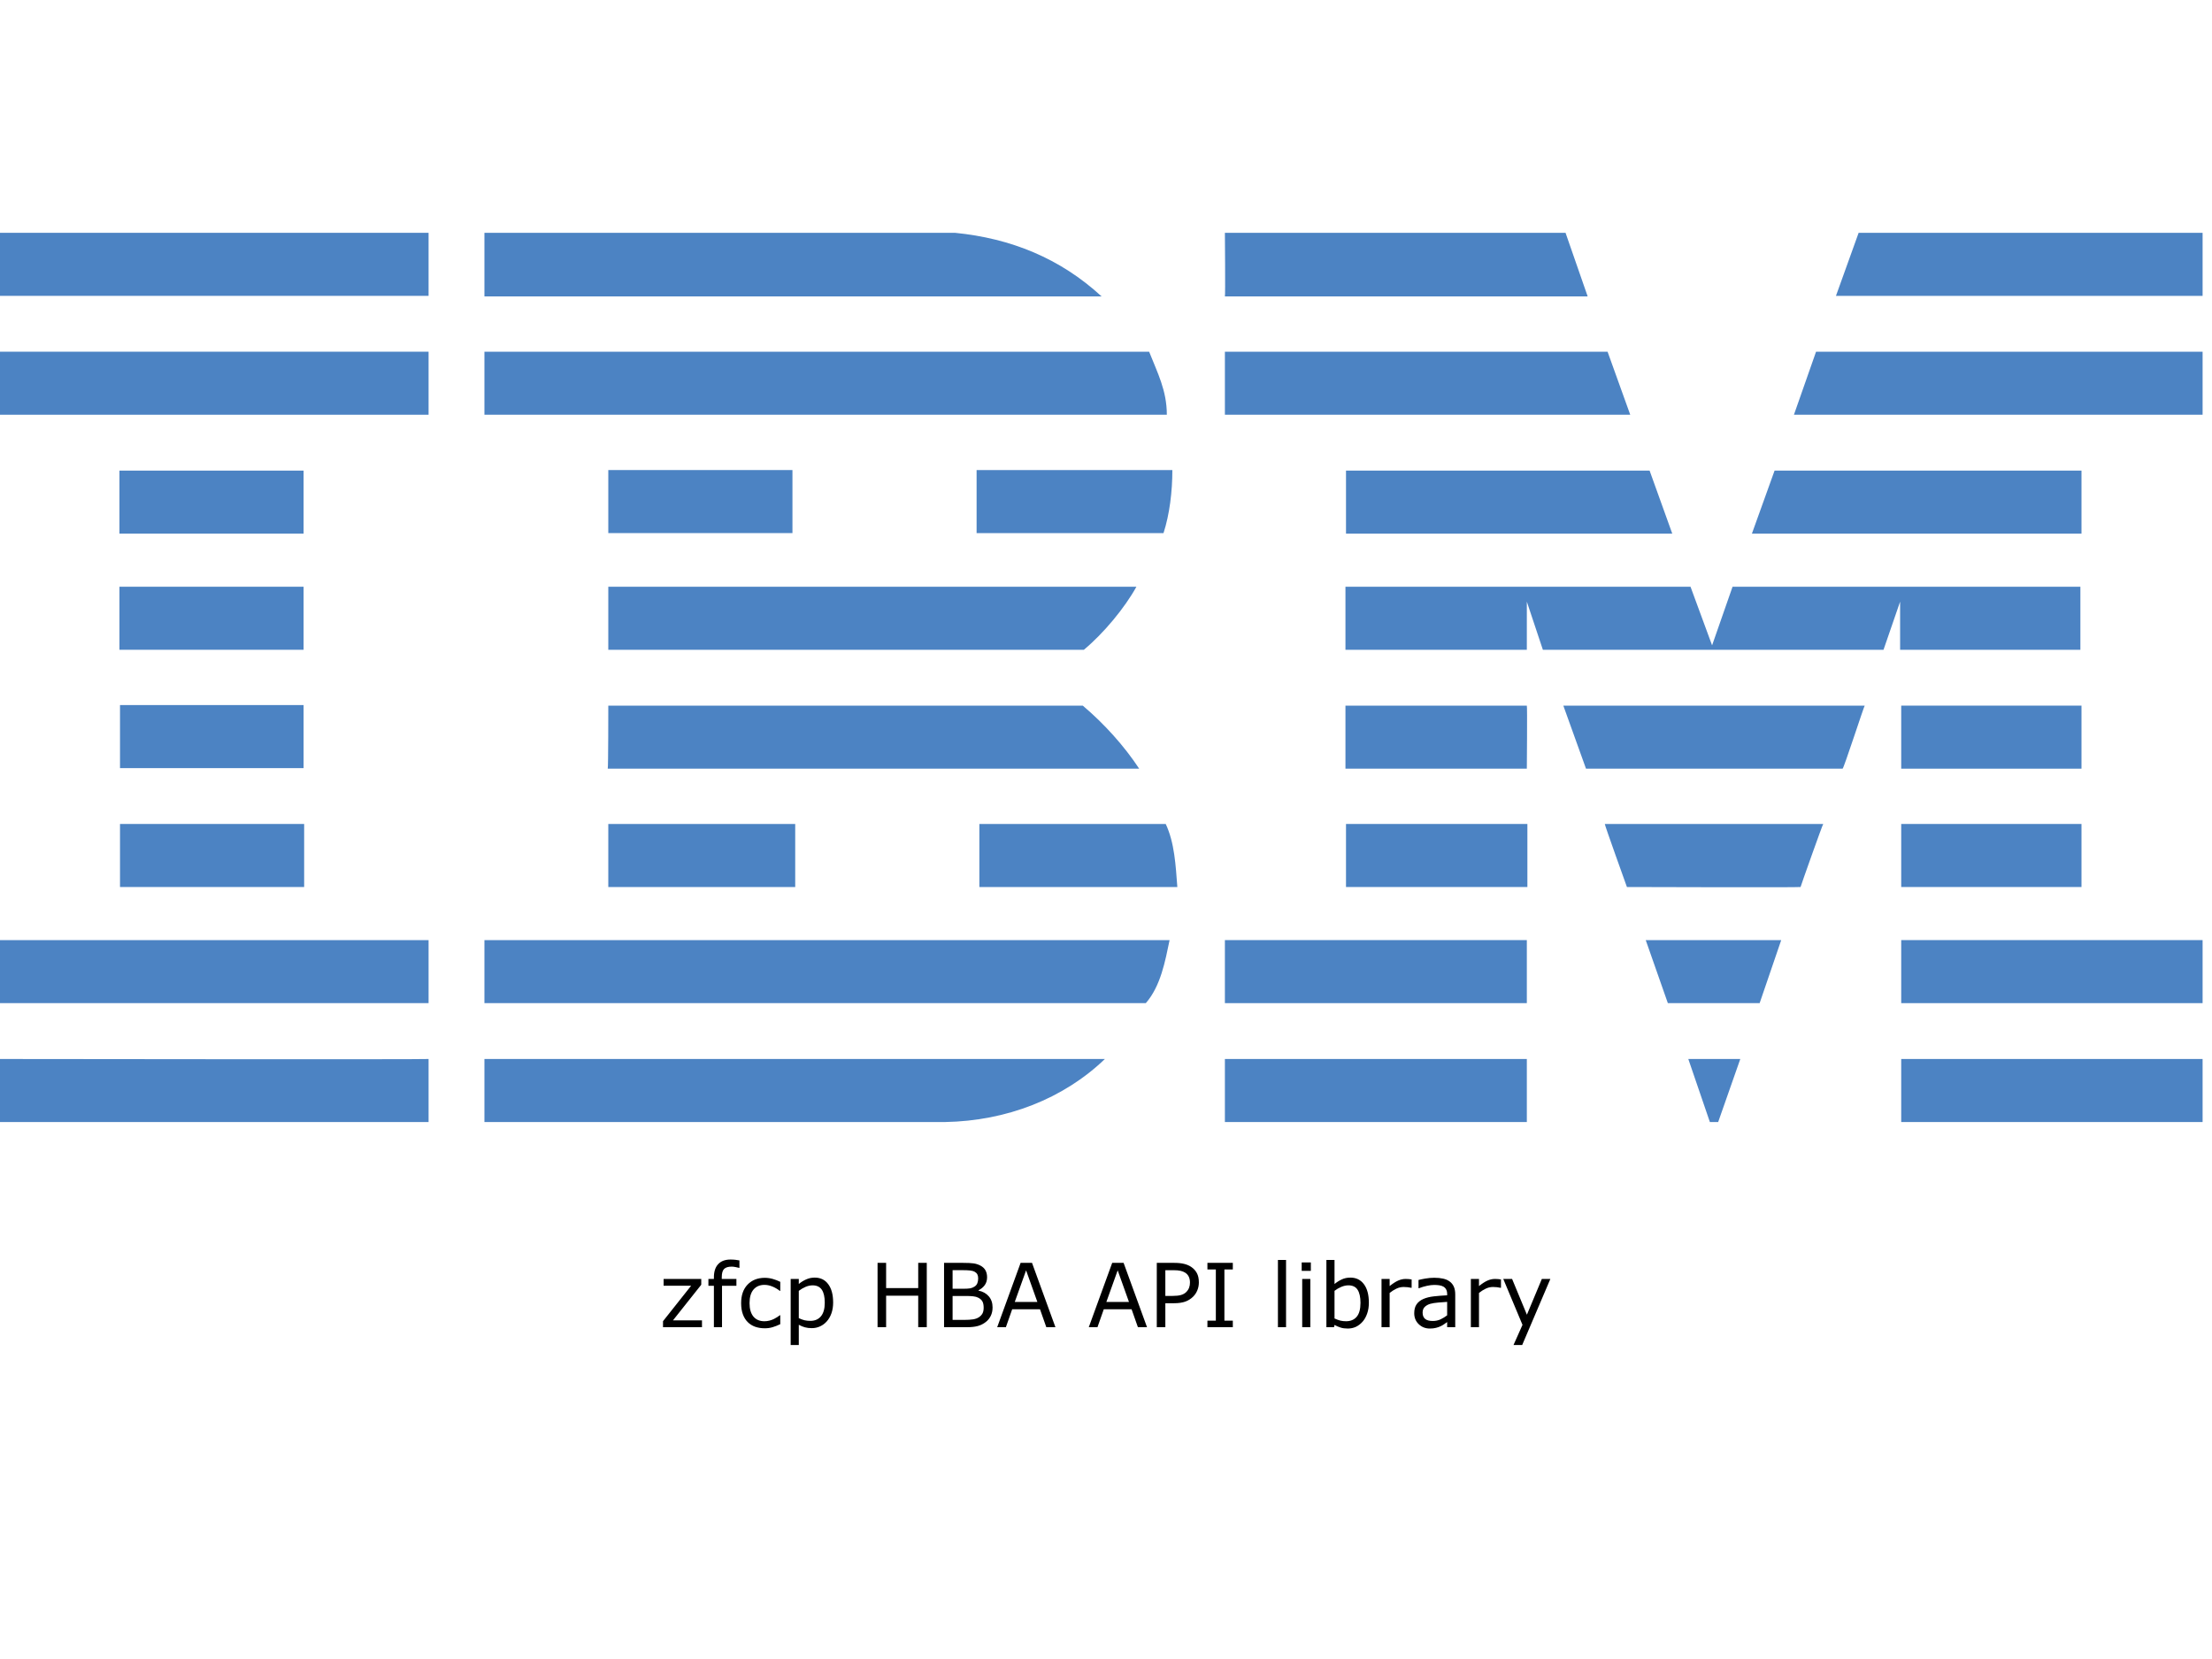
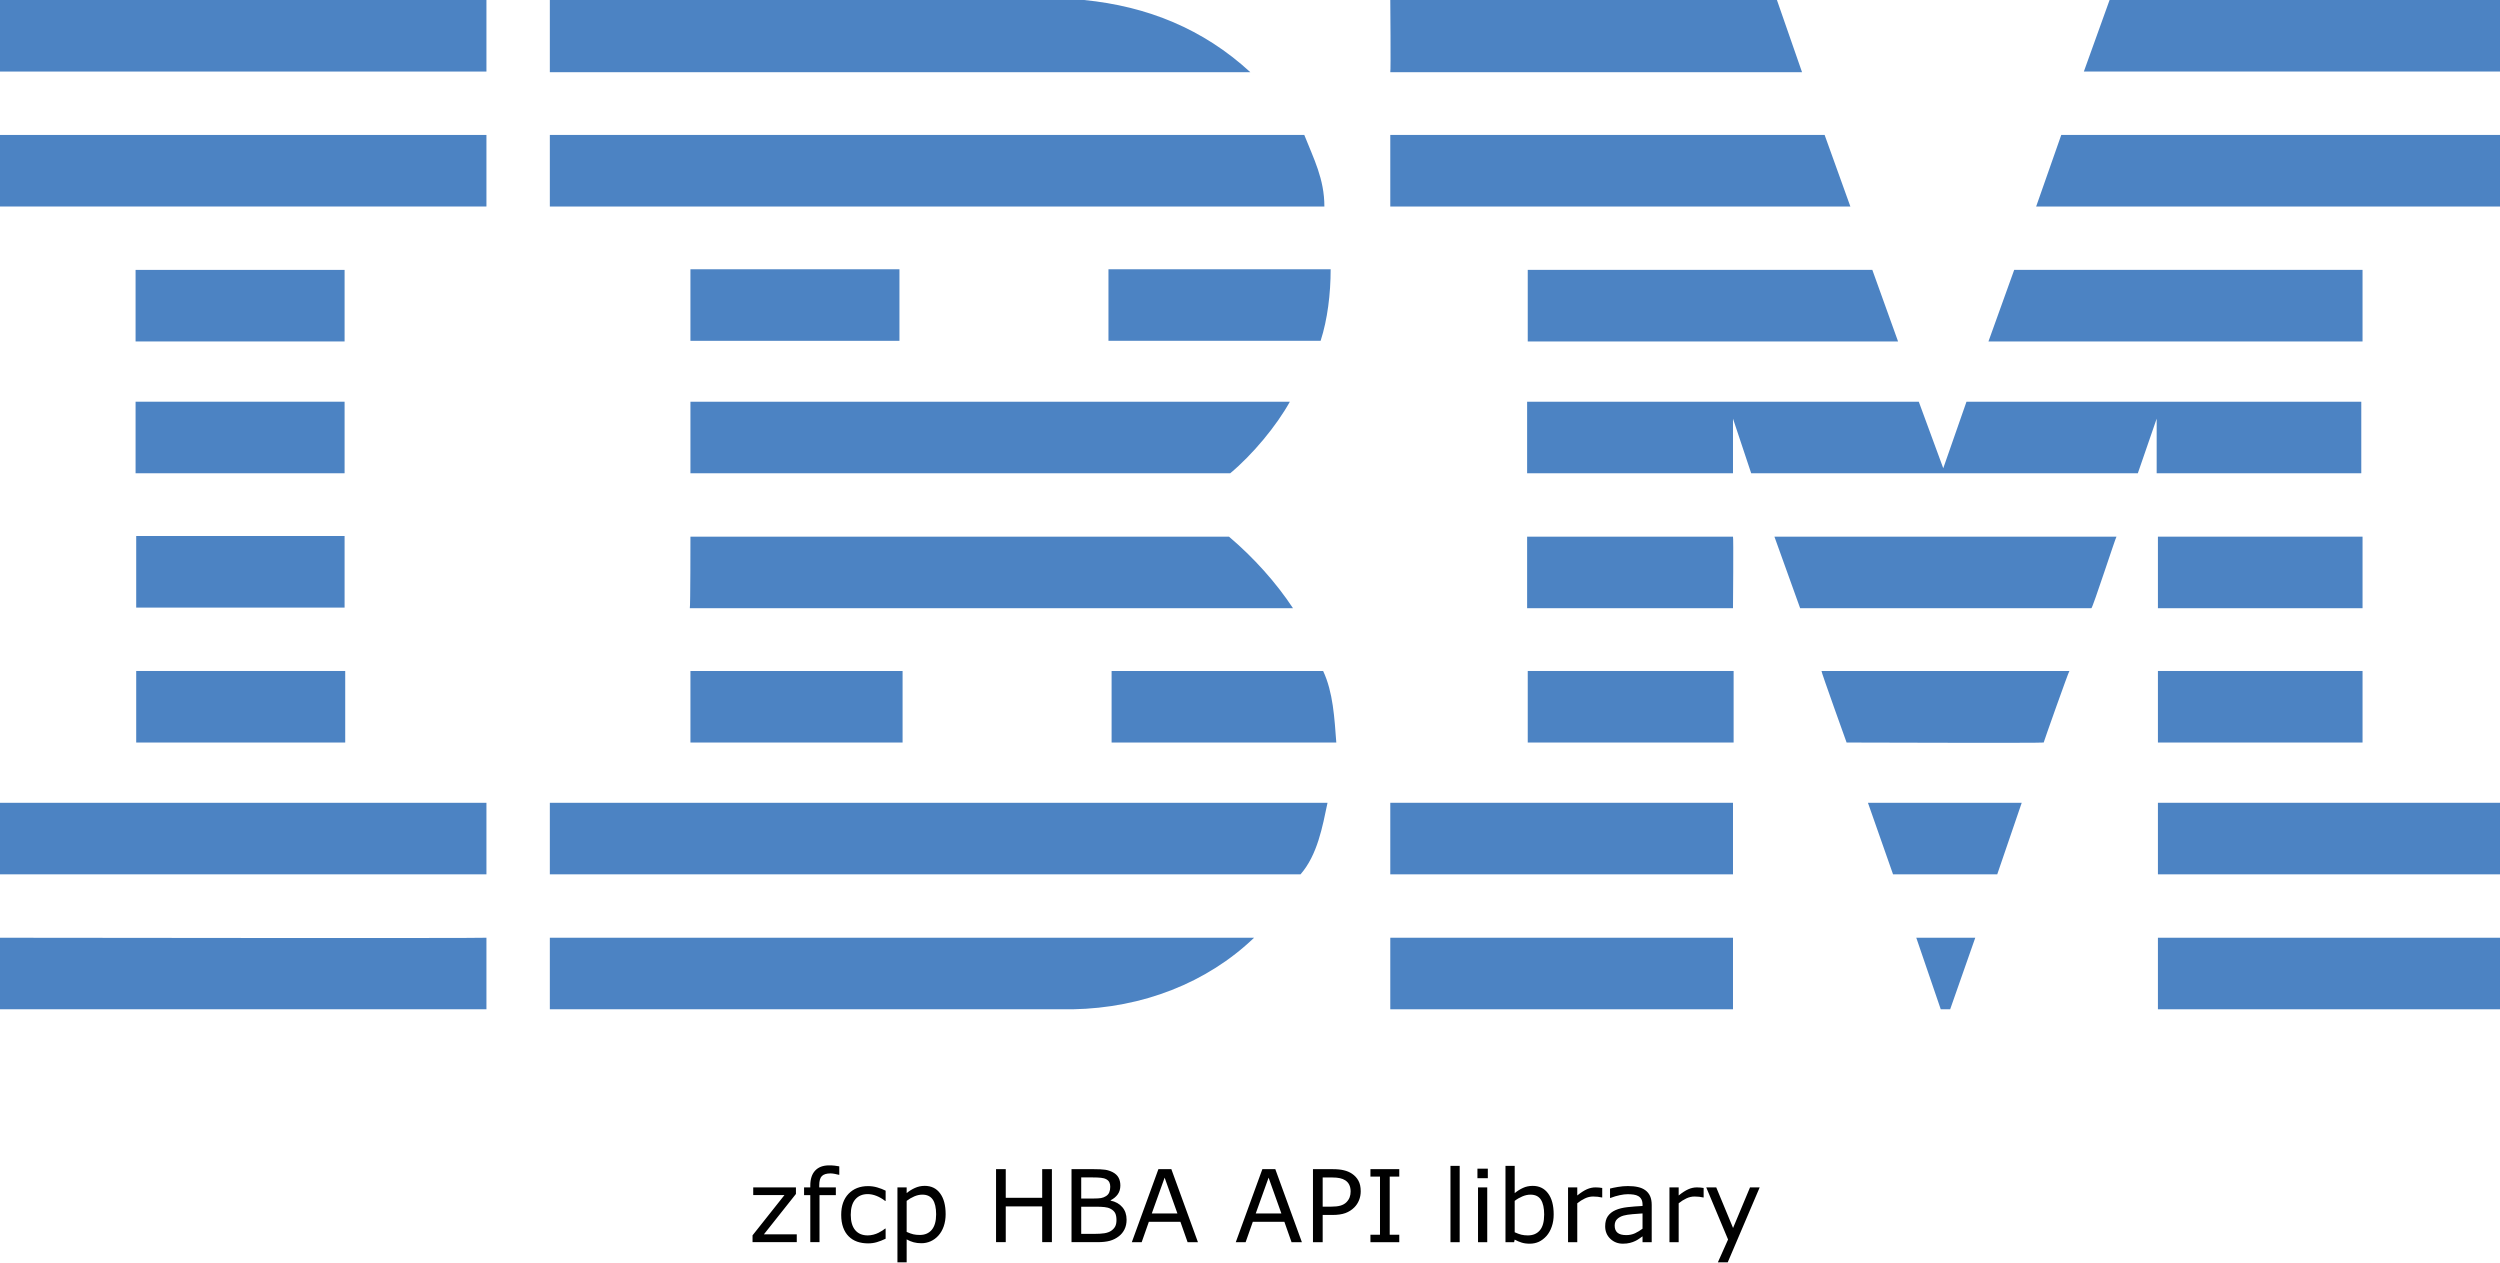
- <svg xmlns="http://www.w3.org/2000/svg" id="Layer_1" x="0px" y="0px" viewBox="0 0 400 300" style="enable-background:new 0 0 400 245;" xml:space="preserve" version="1.1">
+ <svg xmlns="http://www.w3.org/2000/svg" id="Layer_1" x="0px" y="0px" viewBox="0 0 398.3 201.119" xml:space="preserve" version="1.1" width="398.3" height="201.119">
  <defs id="defs31" />
  <style type="text/css" id="style1"> .st0{fill:#4C83C3;} </style>
-   <g id="g31">
-     <polygon class="st0" points="398.3,53.5 332,53.5 336.1,42.1 398.3,42.1 " id="polygon1" />
-     <path class="st0" d="M221.5,42.1l61.6,0l4,11.5c0,0-65.6,0-65.6,0C221.6,53.5,221.5,42.1,221.5,42.1z" id="path1" />
-     <path class="st0" d="M172.7,42.1c10.1,1,19,4.6,26.5,11.5c0,0-111.6,0-111.6,0c0,0,0-11.5,0-11.5L172.7,42.1z" id="path2" />
+   <g id="g31" transform="translate(9.6566519e-5,-42.1)">
+     <polygon class="st0" points="336.1,42.1 398.3,42.1 398.3,53.5 332,53.5 " id="polygon1" />
+     <path class="st0" d="m 221.5,42.1 h 61.6 l 4,11.5 c 0,0 -65.6,0 -65.6,0 0.1,-0.1 0,-11.5 0,-11.5 z" id="path1" />
+     <path class="st0" d="m 172.7,42.1 c 10.1,1 19,4.6 26.5,11.5 0,0 -111.6,0 -111.6,0 0,0 0,-11.5 0,-11.5 z" id="path2" />
    <g id="g3">
      <rect x="0" y="42.1" class="st0" width="77.5" height="11.4" id="rect2" />
-       <path class="st0" d="M38.8,47.8" id="path3" />
+       <path class="st0" d="M 38.8,47.8" id="path3" />
    </g>
-     <path class="st0" d="M398.3,75h-73.9c0,0,4-11.4,4-11.4h69.9V75z" id="path4" />
-     <polygon class="st0" points="294.8,75 221.5,75 221.5,63.6 290.7,63.6 " id="polygon4" />
-     <path class="st0" d="M207.8,63.6c1.5,3.8,3.2,7,3.2,11.4H87.6V63.6H207.8z" id="path5" />
+     <path class="st0" d="m 398.3,75 h -73.9 c 0,0 4,-11.4 4,-11.4 h 69.9 z" id="path4" />
+     <polygon class="st0" points="221.5,63.6 290.7,63.6 294.8,75 221.5,75 " id="polygon4" />
+     <path class="st0" d="m 207.8,63.6 c 1.5,3.8 3.2,7 3.2,11.4 H 87.6 V 63.6 Z" id="path5" />
    <g id="g6">
      <rect x="0" y="63.6" class="st0" width="77.5" height="11.4" id="rect5" />
-       <path class="st0" d="M38.8,69.3" id="path6" />
+       <path class="st0" d="M 38.8,69.3" id="path6" />
    </g>
-     <polygon class="st0" points="316.8,96.5 320.9,85.1 376.4,85.1 376.4,96.5 " id="polygon6" />
-     <polygon class="st0" points="298.3,85.1 302.4,96.5 243.4,96.5 243.4,85.1 " id="polygon7" />
-     <path class="st0" d="M212,85c0,3.9-0.5,8-1.6,11.4h-33.8V85H212z" id="path7" />
+     <polygon class="st0" points="376.4,85.1 376.4,96.5 316.8,96.5 320.9,85.1 " id="polygon6" />
+     <polygon class="st0" points="243.4,96.5 243.4,85.1 298.3,85.1 302.4,96.5 " id="polygon7" />
+     <path class="st0" d="m 212,85 c 0,3.9 -0.5,8 -1.6,11.4 H 176.6 V 85 Z" id="path7" />
    <g id="g8">
      <rect x="21.6" y="85.1" class="st0" width="33.3" height="11.4" id="rect7" />
-       <path class="st0" d="M38.3,90.8" id="path8" />
+       <path class="st0" d="M 38.3,90.8" id="path8" />
    </g>
    <g id="g9">
      <rect x="110" y="85" class="st0" width="33.3" height="11.4" id="rect8" />
-       <path class="st0" d="M126.6,90.8" id="path9" />
+       <path class="st0" d="M 126.6,90.8" id="path9" />
    </g>
-     <path class="st0" d="M276.1,108.8c0,0,0,8.7,0,8.7h-32.8v-11.4h62.4l3.9,10.6c0,0,3.7-10.6,3.7-10.6h62.9v11.4h-32.6 c0,0,0-8.7,0-8.7l-3,8.7l-61.6,0L276.1,108.8z" id="path10" />
-     <path class="st0" d="M110,106.1h95.5v0c-2.1,3.8-5.9,8.4-9.5,11.4c0,0-86,0-86,0C110,117.5,110,106.1,110,106.1z" id="path11" />
+     <path class="st0" d="m 276.1,108.8 c 0,0 0,8.7 0,8.7 h -32.8 v -11.4 h 62.4 l 3.9,10.6 c 0,0 3.7,-10.6 3.7,-10.6 h 62.9 v 11.4 h -32.6 c 0,0 0,-8.7 0,-8.7 l -3,8.7 H 279 Z" id="path10" />
+     <path class="st0" d="m 110,106.1 h 95.5 v 0 c -2.1,3.8 -5.9,8.4 -9.5,11.4 0,0 -86,0 -86,0 z" id="path11" />
    <g id="g12">
      <rect x="21.6" y="106.1" class="st0" width="33.3" height="11.4" id="rect11" />
-       <path class="st0" d="M38.3,111.8" id="path12" />
+       <path class="st0" d="M 38.3,111.8" id="path12" />
    </g>
    <g id="g13">
      <rect x="343.8" y="127.6" class="st0" width="32.6" height="11.4" id="rect12" />
-       <path class="st0" d="M360.1,133.3" id="path13" />
+       <path class="st0" d="M 360.1,133.3" id="path13" />
    </g>
-     <path class="st0" d="M276.1,127.6h-32.8v11.4c0,0,32.8,0,32.8,0C276.1,138.9,276.2,127.6,276.1,127.6z" id="path14" />
-     <path class="st0" d="M337.2,127.6c-0.1,0-3.8,11.4-4,11.4l-46.4,0c0,0-4.1-11.4-4.1-11.4H337.2z" id="path15" />
-     <path class="st0" d="M110,127.6h85.8c3.9,3.3,7.5,7.3,10.2,11.4c0.2,0-96.1,0-96.1,0C110,138.9,110,127.6,110,127.6z" id="path16" />
-     <path class="st0" d="M54.9,138.9v-11.4H21.7c0,0,0,11.4,0,11.4C21.7,138.9,54.9,138.9,54.9,138.9z" id="path17" />
+     <path class="st0" d="M 276.1,127.6 H 243.3 V 139 c 0,0 32.8,0 32.8,0 0,-0.1 0.1,-11.4 0,-11.4 z" id="path14" />
+     <path class="st0" d="m 337.2,127.6 c -0.1,0 -3.8,11.4 -4,11.4 h -46.4 c 0,0 -4.1,-11.4 -4.1,-11.4 z" id="path15" />
+     <path class="st0" d="m 110,127.6 h 85.8 c 3.9,3.3 7.5,7.3 10.2,11.4 0.2,0 -96.1,0 -96.1,0 0.1,-0.1 0.1,-11.4 0.1,-11.4 z" id="path16" />
+     <path class="st0" d="M 54.9,138.9 V 127.5 H 21.7 c 0,0 0,11.4 0,11.4 z" id="path17" />
    <g id="g18">
      <rect x="343.8" y="149" class="st0" width="32.6" height="11.4" id="rect17" />
-       <path class="st0" d="M360.1,154.7" id="path18" />
+       <path class="st0" d="M 360.1,154.7" id="path18" />
    </g>
    <g id="g19">
      <rect x="243.4" y="149" class="st0" width="32.8" height="11.4" id="rect18" />
-       <path class="st0" d="M259.8,154.7" id="path19" />
+       <path class="st0" d="M 259.8,154.7" id="path19" />
    </g>
-     <path class="st0" d="M325.6,160.4c0-0.1,4-11.4,4.1-11.4h-39.5c-0.1,0,4,11.4,4,11.4S325.6,160.5,325.6,160.4z" id="path20" />
-     <path class="st0" d="M110,160.4c0,0,0-11.4,0-11.4h33.8c0,0,0,11.4,0,11.4C143.7,160.4,110,160.4,110,160.4z" id="path21" />
-     <path class="st0" d="M210.8,149c1.6,3.4,1.8,7.5,2.1,11.4h-35.8V149H210.8z" id="path22" />
+     <path class="st0" d="m 325.6,160.4 c 0,-0.1 4,-11.4 4.1,-11.4 h -39.5 c -0.1,0 4,11.4 4,11.4 0,0 31.4,0.1 31.4,0 z" id="path20" />
+     <path class="st0" d="m 110,160.4 c 0,0 0,-11.4 0,-11.4 h 33.8 c 0,0 0,11.4 0,11.4 -0.1,0 -33.8,0 -33.8,0 z" id="path21" />
+     <path class="st0" d="m 210.8,149 c 1.6,3.4 1.8,7.5 2.1,11.4 H 177.1 V 149 Z" id="path22" />
    <g id="g23">
      <rect x="21.7" y="149" class="st0" width="33.3" height="11.4" id="rect22" />
-       <path class="st0" d="M38.3,154.7" id="path23" />
+       <path class="st0" d="M 38.3,154.7" id="path23" />
    </g>
    <g id="g24">
      <rect x="343.8" y="170" class="st0" width="54.5" height="11.4" id="rect23" />
-       <path class="st0" d="M371,175.7" id="path24" />
+       <path class="st0" d="M 371,175.7" id="path24" />
    </g>
    <g id="g25">
      <rect x="221.5" y="170" class="st0" width="54.6" height="11.4" id="rect24" />
-       <path class="st0" d="M248.8,175.7" id="path25" />
+       <path class="st0" d="M 248.8,175.7" id="path25" />
    </g>
-     <polygon class="st0" points="318.2,181.4 301.6,181.4 297.6,170 322.1,170 " id="polygon25" />
-     <path class="st0" d="M0,170v11.4h77.5c0,0,0-11.4,0-11.4C77.5,170-0.1,170,0,170z" id="path26" />
-     <path class="st0" d="M211.5,170c-0.8,3.8-1.6,8.3-4.3,11.4l-1,0H87.6V170H211.5z" id="path27" />
-     <polygon class="st0" points="310.7,202.9 309.2,202.9 305.3,191.5 314.7,191.5 " id="polygon27" />
+     <polygon class="st0" points="297.6,170 322.1,170 318.2,181.4 301.6,181.4 " id="polygon25" />
+     <path class="st0" d="m 0,170 v 11.4 h 77.5 c 0,0 0,-11.4 0,-11.4 0,0 -77.6,0 -77.5,0 z" id="path26" />
+     <path class="st0" d="m 211.5,170 c -0.8,3.8 -1.6,8.3 -4.3,11.4 h -1 H 87.6 V 170 Z" id="path27" />
+     <polygon class="st0" points="305.3,191.5 314.7,191.5 310.7,202.9 309.2,202.9 " id="polygon27" />
    <g id="g28">
      <rect x="343.8" y="191.5" class="st0" width="54.5" height="11.4" id="rect27" />
-       <path class="st0" d="M371,197.2" id="path28" />
+       <path class="st0" d="M 371,197.2" id="path28" />
    </g>
-     <path class="st0" d="M87.6,202.9v-11.4c0,0,111.9,0,112.2,0c-7.5,7.2-17.8,11.2-28.9,11.4L87.6,202.9" id="path29" />
+     <path class="st0" d="m 87.6,202.9 v -11.4 c 0,0 111.9,0 112.2,0 -7.5,7.2 -17.8,11.2 -28.9,11.4 H 87.6" id="path29" />
    <g id="g30">
      <rect x="221.5" y="191.5" class="st0" width="54.6" height="11.4" id="rect29" />
-       <path class="st0" d="M248.8,197.2" id="path30" />
+       <path class="st0" d="M 248.8,197.2" id="path30" />
    </g>
-     <path class="st0" d="M77.5,191.5c0,0,0,11.4,0,11.4c0,0-77.4,0-77.5,0c0,0,0-11.4,0-11.4S77.4,191.6,77.5,191.5z" id="path31" />
+     <path class="st0" d="m 77.5,191.5 c 0,0 0,11.4 0,11.4 0,0 -77.4,0 -77.5,0 0,0 0,-11.4 0,-11.4 0,0 77.4,0.1 77.5,0 z" id="path31" />
  </g>
-   <path d="m 126.941,240 h -7.047 v -1.086 L 124.98,232.5 h -4.977 v -1.227 h 6.805 v 1.047 l -5.109,6.438 h 5.242 z m 6.773,-10.734 h -0.078 q -0.242,-0.07 -0.633,-0.141 -0.391,-0.078 -0.688,-0.078 -0.945,0 -1.375,0.422 -0.422,0.414 -0.422,1.508 v 0.297 h 2.648 v 1.234 h -2.602 V 240 h -1.469 v -7.492 h -0.992 v -1.234 h 0.992 v -0.289 q 0,-1.555 0.773,-2.383 0.773,-0.836 2.234,-0.836 0.492,0 0.883,0.047 0.398,0.047 0.727,0.109 z m 7.383,10.188 q -0.734,0.352 -1.398,0.547 -0.656,0.195 -1.398,0.195 -0.945,0 -1.734,-0.273 -0.789,-0.281 -1.352,-0.844 -0.57,-0.562 -0.883,-1.422 -0.312,-0.859 -0.312,-2.008 0,-2.141 1.172,-3.359 1.18,-1.219 3.109,-1.219 0.75,0 1.469,0.211 0.727,0.211 1.328,0.516 v 1.633 h -0.078 q -0.672,-0.523 -1.391,-0.805 -0.711,-0.281 -1.391,-0.281 -1.25,0 -1.977,0.844 -0.719,0.836 -0.719,2.461 0,1.578 0.703,2.43 0.711,0.844 1.992,0.844 0.445,0 0.906,-0.117 0.461,-0.117 0.828,-0.305 0.32,-0.164 0.602,-0.344 0.281,-0.188 0.445,-0.32 h 0.078 z m 9.562,-3.922 q 0,1.062 -0.305,1.945 -0.305,0.875 -0.859,1.484 -0.516,0.578 -1.219,0.898 -0.695,0.312 -1.477,0.312 -0.68,0 -1.234,-0.148 -0.547,-0.148 -1.117,-0.461 v 3.656 h -1.469 v -11.945 h 1.469 v 0.914 q 0.586,-0.492 1.312,-0.82 0.734,-0.336 1.562,-0.336 1.578,0 2.453,1.195 0.883,1.188 0.883,3.305 z m -1.516,0.039 q 0,-1.578 -0.539,-2.359 -0.539,-0.781 -1.656,-0.781 -0.633,0 -1.273,0.273 -0.641,0.273 -1.227,0.719 v 4.945 q 0.625,0.281 1.07,0.383 0.453,0.102 1.023,0.102 1.227,0 1.914,-0.828 0.688,-0.828 0.688,-2.453 z M 167.59,240 h -1.547 v -5.695 h -5.805 V 240 h -1.547 v -11.633 h 1.547 v 4.562 h 5.805 v -4.562 h 1.547 z m 11.898,-3.578 q 0,0.867 -0.328,1.531 -0.328,0.664 -0.883,1.094 -0.656,0.516 -1.445,0.734 Q 176.051,240 174.84,240 h -4.125 v -11.633 h 3.445 q 1.273,0 1.906,0.094 0.633,0.094 1.211,0.391 0.641,0.336 0.93,0.867 0.289,0.523 0.289,1.258 0,0.828 -0.422,1.414 -0.422,0.578 -1.125,0.93 v 0.062 q 1.18,0.242 1.859,1.039 0.68,0.789 0.68,2 z m -2.602,-5.242 q 0,-0.422 -0.141,-0.711 -0.141,-0.289 -0.453,-0.469 -0.367,-0.211 -0.891,-0.258 -0.523,-0.055 -1.297,-0.055 h -1.844 v 3.359 h 2 q 0.727,0 1.156,-0.07 0.43,-0.078 0.797,-0.312 0.367,-0.234 0.516,-0.602 0.156,-0.375 0.156,-0.883 z m 0.992,5.305 q 0,-0.703 -0.211,-1.117 -0.211,-0.414 -0.766,-0.703 -0.375,-0.195 -0.914,-0.25 -0.531,-0.062 -1.297,-0.062 h -2.43 v 4.328 h 2.047 q 1.016,0 1.664,-0.102 0.648,-0.109 1.062,-0.391 0.438,-0.305 0.641,-0.695 0.203,-0.391 0.203,-1.008 z M 190.855,240 h -1.648 l -1.141,-3.242 h -5.031 L 181.895,240 h -1.57 l 4.234,-11.633 h 2.062 z m -3.266,-4.57 -2.039,-5.711 -2.047,5.711 z M 207.418,240 h -1.648 l -1.141,-3.242 h -5.031 L 198.457,240 h -1.57 l 4.234,-11.633 h 2.062 z m -3.266,-4.57 -2.039,-5.711 -2.047,5.711 z m 12.641,-3.547 q 0,0.773 -0.273,1.438 -0.266,0.656 -0.75,1.141 -0.602,0.602 -1.422,0.906 -0.82,0.297 -2.07,0.297 h -1.547 V 240 h -1.547 v -11.633 h 3.156 q 1.047,0 1.773,0.18 0.727,0.172 1.289,0.547 0.664,0.445 1.023,1.109 0.367,0.664 0.367,1.68 z m -1.609,0.039 q 0,-0.602 -0.211,-1.047 -0.211,-0.445 -0.641,-0.727 -0.375,-0.242 -0.859,-0.344 -0.477,-0.109 -1.211,-0.109 h -1.531 v 4.648 h 1.305 q 0.938,0 1.523,-0.164 0.586,-0.172 0.953,-0.539 0.367,-0.375 0.516,-0.789 0.156,-0.414 0.156,-0.93 z m 7.75,8.078 h -4.594 v -1.188 h 1.523 v -9.258 h -1.523 v -1.188 h 4.594 v 1.188 h -1.523 v 9.258 h 1.523 z m 9.625,0 h -1.469 v -12.156 h 1.469 z m 4.484,-10.188 h -1.656 v -1.523 h 1.656 z M 236.949,240 h -1.469 v -8.727 h 1.469 z m 10.586,-4.43 q 0,1.094 -0.312,1.969 -0.305,0.875 -0.828,1.469 -0.555,0.617 -1.219,0.93 -0.664,0.305 -1.461,0.305 -0.742,0 -1.297,-0.18 -0.555,-0.172 -1.094,-0.469 L 241.23,240 h -1.375 v -12.156 h 1.469 v 4.344 q 0.617,-0.508 1.312,-0.828 0.695,-0.328 1.562,-0.328 1.547,0 2.438,1.188 0.898,1.188 0.898,3.352 z m -1.516,0.039 q 0,-1.562 -0.516,-2.367 -0.516,-0.812 -1.664,-0.812 -0.641,0 -1.297,0.281 -0.656,0.273 -1.219,0.711 v 5 q 0.625,0.281 1.07,0.391 0.453,0.109 1.023,0.109 1.219,0 1.906,-0.797 0.695,-0.805 0.695,-2.516 z m 9.25,-2.734 h -0.078 q -0.328,-0.078 -0.641,-0.109 -0.305,-0.039 -0.727,-0.039 -0.68,0 -1.312,0.305 -0.633,0.297 -1.219,0.773 V 240 h -1.469 v -8.727 h 1.469 v 1.289 q 0.875,-0.703 1.539,-0.992 0.672,-0.297 1.367,-0.297 0.383,0 0.555,0.023 0.172,0.016 0.516,0.07 z m 7.883,7.125 h -1.461 v -0.93 q -0.195,0.133 -0.531,0.375 -0.328,0.234 -0.641,0.375 -0.367,0.18 -0.844,0.297 -0.477,0.125 -1.117,0.125 -1.18,0 -2,-0.781 -0.82,-0.781 -0.82,-1.992 0,-0.992 0.422,-1.602 0.43,-0.617 1.219,-0.969 0.797,-0.352 1.914,-0.477 1.117,-0.125 2.398,-0.188 v -0.227 q 0,-0.5 -0.18,-0.828 -0.172,-0.328 -0.5,-0.516 -0.312,-0.18 -0.75,-0.242 -0.438,-0.062 -0.914,-0.062 -0.578,0 -1.289,0.156 -0.711,0.148 -1.469,0.438 h -0.078 v -1.492 q 0.43,-0.117 1.242,-0.258 0.812,-0.141 1.602,-0.141 0.922,0 1.602,0.156 0.688,0.148 1.188,0.516 0.492,0.359 0.75,0.93 0.258,0.57 0.258,1.414 z m -1.461,-2.148 v -2.43 q -0.672,0.039 -1.586,0.117 -0.906,0.078 -1.438,0.227 -0.633,0.18 -1.023,0.562 -0.391,0.375 -0.391,1.039 0,0.75 0.453,1.133 0.453,0.375 1.383,0.375 0.773,0 1.414,-0.297 0.641,-0.305 1.188,-0.727 z m 9.734,-4.977 h -0.078 q -0.328,-0.078 -0.641,-0.109 -0.305,-0.039 -0.727,-0.039 -0.68,0 -1.312,0.305 -0.633,0.297 -1.219,0.773 V 240 h -1.469 v -8.727 h 1.469 v 1.289 q 0.875,-0.703 1.539,-0.992 0.672,-0.297 1.367,-0.297 0.383,0 0.555,0.023 0.172,0.016 0.516,0.07 z m 8.93,-1.602 -5.094,11.945 h -1.57 l 1.625,-3.641 -3.477,-8.305 h 1.594 l 2.68,6.469 2.703,-6.469 z" id="text31" style="font-size:16px;text-anchor:middle" aria-label="zfcp HBA API library" />
+   <path d="m 126.942,197.9 h -7.047 v -1.086 l 5.086,-6.414 H 120.004 v -1.227 h 6.805 v 1.047 l -5.109,6.438 h 5.242 z m 6.773,-10.734 h -0.078 q -0.242,-0.07 -0.633,-0.141 -0.391,-0.078 -0.688,-0.078 -0.945,0 -1.375,0.422 -0.422,0.414 -0.422,1.508 v 0.297 h 2.648 v 1.234 h -2.602 v 7.492 h -1.469 v -7.492 h -0.992 v -1.234 h 0.992 v -0.289 q 0,-1.555 0.773,-2.383 0.773,-0.836 2.234,-0.836 0.492,0 0.883,0.047 0.398,0.047 0.727,0.109 z m 7.383,10.188 q -0.734,0.352 -1.398,0.547 -0.656,0.195 -1.398,0.195 -0.945,0 -1.734,-0.273 -0.789,-0.281 -1.352,-0.844 -0.57,-0.562 -0.883,-1.422 -0.312,-0.859 -0.312,-2.008 0,-2.141 1.172,-3.359 1.18,-1.219 3.109,-1.219 0.75,0 1.469,0.211 0.727,0.211 1.328,0.516 v 1.633 h -0.078 q -0.672,-0.523 -1.391,-0.805 -0.711,-0.281 -1.391,-0.281 -1.25,0 -1.977,0.844 -0.719,0.836 -0.719,2.461 0,1.578 0.703,2.43 0.711,0.844 1.992,0.844 0.445,0 0.906,-0.117 0.461,-0.117 0.828,-0.305 0.32,-0.164 0.602,-0.344 0.281,-0.188 0.445,-0.32 h 0.078 z m 9.562,-3.922 q 0,1.062 -0.305,1.945 -0.305,0.875 -0.859,1.484 -0.516,0.578 -1.219,0.898 -0.695,0.312 -1.477,0.312 -0.68,0 -1.234,-0.148 -0.547,-0.148 -1.117,-0.461 v 3.656 h -1.469 v -11.945 h 1.469 v 0.914 q 0.586,-0.492 1.312,-0.82 0.734,-0.336 1.562,-0.336 1.578,0 2.453,1.195 0.883,1.188 0.883,3.305 z m -1.516,0.039 q 0,-1.578 -0.539,-2.359 -0.539,-0.781 -1.656,-0.781 -0.633,0 -1.273,0.273 -0.641,0.273 -1.227,0.719 v 4.945 q 0.625,0.281 1.07,0.383 0.453,0.102 1.023,0.102 1.227,0 1.914,-0.828 0.688,-0.828 0.688,-2.453 z m 18.445,4.43 h -1.547 v -5.695 h -5.805 v 5.695 h -1.547 v -11.633 h 1.547 v 4.562 h 5.805 v -4.562 h 1.547 z m 11.898,-3.578 q 0,0.867 -0.328,1.531 -0.328,0.664 -0.883,1.094 -0.656,0.516 -1.445,0.734 -0.781,0.219 -1.992,0.219 h -4.125 v -11.633 h 3.445 q 1.273,0 1.906,0.094 0.633,0.094 1.211,0.391 0.641,0.336 0.93,0.867 0.289,0.523 0.289,1.258 0,0.828 -0.422,1.414 -0.422,0.578 -1.125,0.93 v 0.062 q 1.18,0.242 1.859,1.039 0.68,0.789 0.68,2 z m -2.602,-5.242 q 0,-0.422 -0.141,-0.711 -0.141,-0.289 -0.453,-0.469 -0.367,-0.211 -0.891,-0.258 -0.523,-0.055 -1.297,-0.055 h -1.844 v 3.359 h 2 q 0.727,0 1.156,-0.07 0.43,-0.078 0.797,-0.312 0.367,-0.234 0.516,-0.602 0.156,-0.375 0.156,-0.883 z m 0.992,5.305 q 0,-0.703 -0.211,-1.117 -0.211,-0.414 -0.766,-0.703 -0.375,-0.195 -0.914,-0.25 -0.531,-0.062 -1.297,-0.062 h -2.43 v 4.328 h 2.047 q 1.016,0 1.664,-0.102 0.648,-0.109 1.062,-0.391 0.438,-0.305 0.641,-0.695 0.203,-0.391 0.203,-1.008 z m 12.977,3.516 h -1.648 l -1.141,-3.242 h -5.031 l -1.141,3.242 h -1.57 l 4.234,-11.633 h 2.062 z m -3.266,-4.57 -2.039,-5.711 -2.047,5.711 z m 19.828,4.57 h -1.648 l -1.141,-3.242 h -5.031 l -1.141,3.242 h -1.57 l 4.234,-11.633 h 2.062 z m -3.266,-4.57 -2.039,-5.711 -2.047,5.711 z m 12.641,-3.547 q 0,0.773 -0.273,1.438 -0.266,0.656 -0.75,1.141 -0.602,0.602 -1.422,0.906 -0.82,0.297 -2.07,0.297 h -1.547 v 4.336 h -1.547 v -11.633 h 3.156 q 1.047,0 1.773,0.18 0.727,0.172 1.289,0.547 0.664,0.445 1.023,1.109 0.367,0.664 0.367,1.68 z m -1.609,0.039 q 0,-0.602 -0.211,-1.047 -0.211,-0.445 -0.641,-0.727 -0.375,-0.242 -0.859,-0.344 -0.477,-0.109 -1.211,-0.109 h -1.531 v 4.648 h 1.305 q 0.938,0 1.523,-0.164 0.586,-0.172 0.953,-0.539 0.367,-0.375 0.516,-0.789 0.156,-0.414 0.156,-0.93 z m 7.75,8.078 h -4.594 v -1.188 h 1.523 v -9.258 h -1.523 v -1.188 h 4.594 v 1.188 h -1.523 v 9.258 h 1.523 z m 9.625,0 h -1.469 v -12.156 h 1.469 z m 4.484,-10.188 h -1.656 v -1.523 h 1.656 z m -0.094,10.188 h -1.469 v -8.727 h 1.469 z m 10.586,-4.43 q 0,1.094 -0.312,1.969 -0.305,0.875 -0.828,1.469 -0.555,0.617 -1.219,0.93 -0.664,0.305 -1.461,0.305 -0.742,0 -1.297,-0.18 -0.555,-0.172 -1.094,-0.469 l -0.094,0.406 h -1.375 v -12.156 h 1.469 v 4.344 q 0.617,-0.508 1.312,-0.828 0.695,-0.328 1.562,-0.328 1.547,0 2.438,1.188 0.898,1.188 0.898,3.352 z m -1.516,0.039 q 0,-1.562 -0.516,-2.367 -0.516,-0.812 -1.664,-0.812 -0.641,0 -1.297,0.281 -0.656,0.273 -1.219,0.711 v 5 q 0.625,0.281 1.07,0.391 0.453,0.109 1.023,0.109 1.219,0 1.906,-0.797 0.695,-0.805 0.695,-2.516 z m 9.25,-2.734 h -0.078 q -0.328,-0.078 -0.641,-0.109 -0.305,-0.039 -0.727,-0.039 -0.68,0 -1.312,0.305 -0.633,0.297 -1.219,0.773 v 6.195 h -1.469 v -8.727 h 1.469 v 1.289 q 0.875,-0.703 1.539,-0.992 0.672,-0.297 1.367,-0.297 0.383,0 0.555,0.023 0.172,0.016 0.516,0.07 z m 7.883,7.125 h -1.461 v -0.93 q -0.195,0.133 -0.531,0.375 -0.328,0.234 -0.641,0.375 -0.367,0.18 -0.844,0.297 -0.477,0.125 -1.117,0.125 -1.18,0 -2,-0.781 -0.82,-0.781 -0.82,-1.992 0,-0.992 0.422,-1.602 0.43,-0.617 1.219,-0.969 0.797,-0.352 1.914,-0.477 1.117,-0.125 2.398,-0.188 v -0.227 q 0,-0.5 -0.18,-0.828 -0.172,-0.328 -0.5,-0.516 -0.312,-0.18 -0.75,-0.242 -0.438,-0.062 -0.914,-0.062 -0.578,0 -1.289,0.156 -0.711,0.148 -1.469,0.438 h -0.078 v -1.492 q 0.43,-0.117 1.242,-0.258 0.812,-0.141 1.602,-0.141 0.922,0 1.602,0.156 0.688,0.148 1.188,0.516 0.492,0.359 0.75,0.93 0.258,0.57 0.258,1.414 z m -1.461,-2.148 v -2.43 q -0.672,0.039 -1.586,0.117 -0.906,0.078 -1.438,0.227 -0.633,0.18 -1.023,0.562 -0.391,0.375 -0.391,1.039 0,0.75 0.453,1.133 0.453,0.375 1.383,0.375 0.773,0 1.414,-0.297 0.641,-0.305 1.188,-0.727 z m 9.734,-4.977 h -0.078 q -0.328,-0.078 -0.641,-0.109 -0.305,-0.039 -0.727,-0.039 -0.68,0 -1.312,0.305 -0.633,0.297 -1.219,0.773 v 6.195 h -1.469 v -8.727 h 1.469 v 1.289 q 0.875,-0.703 1.539,-0.992 0.672,-0.297 1.367,-0.297 0.383,0 0.555,0.023 0.172,0.016 0.516,0.07 z m 8.93,-1.602 -5.094,11.945 h -1.57 l 1.625,-3.641 -3.477,-8.305 h 1.594 l 2.68,6.469 2.703,-6.469 z" id="text31" style="font-size:16px;text-anchor:middle" aria-label="zfcp HBA API library" />
</svg>
